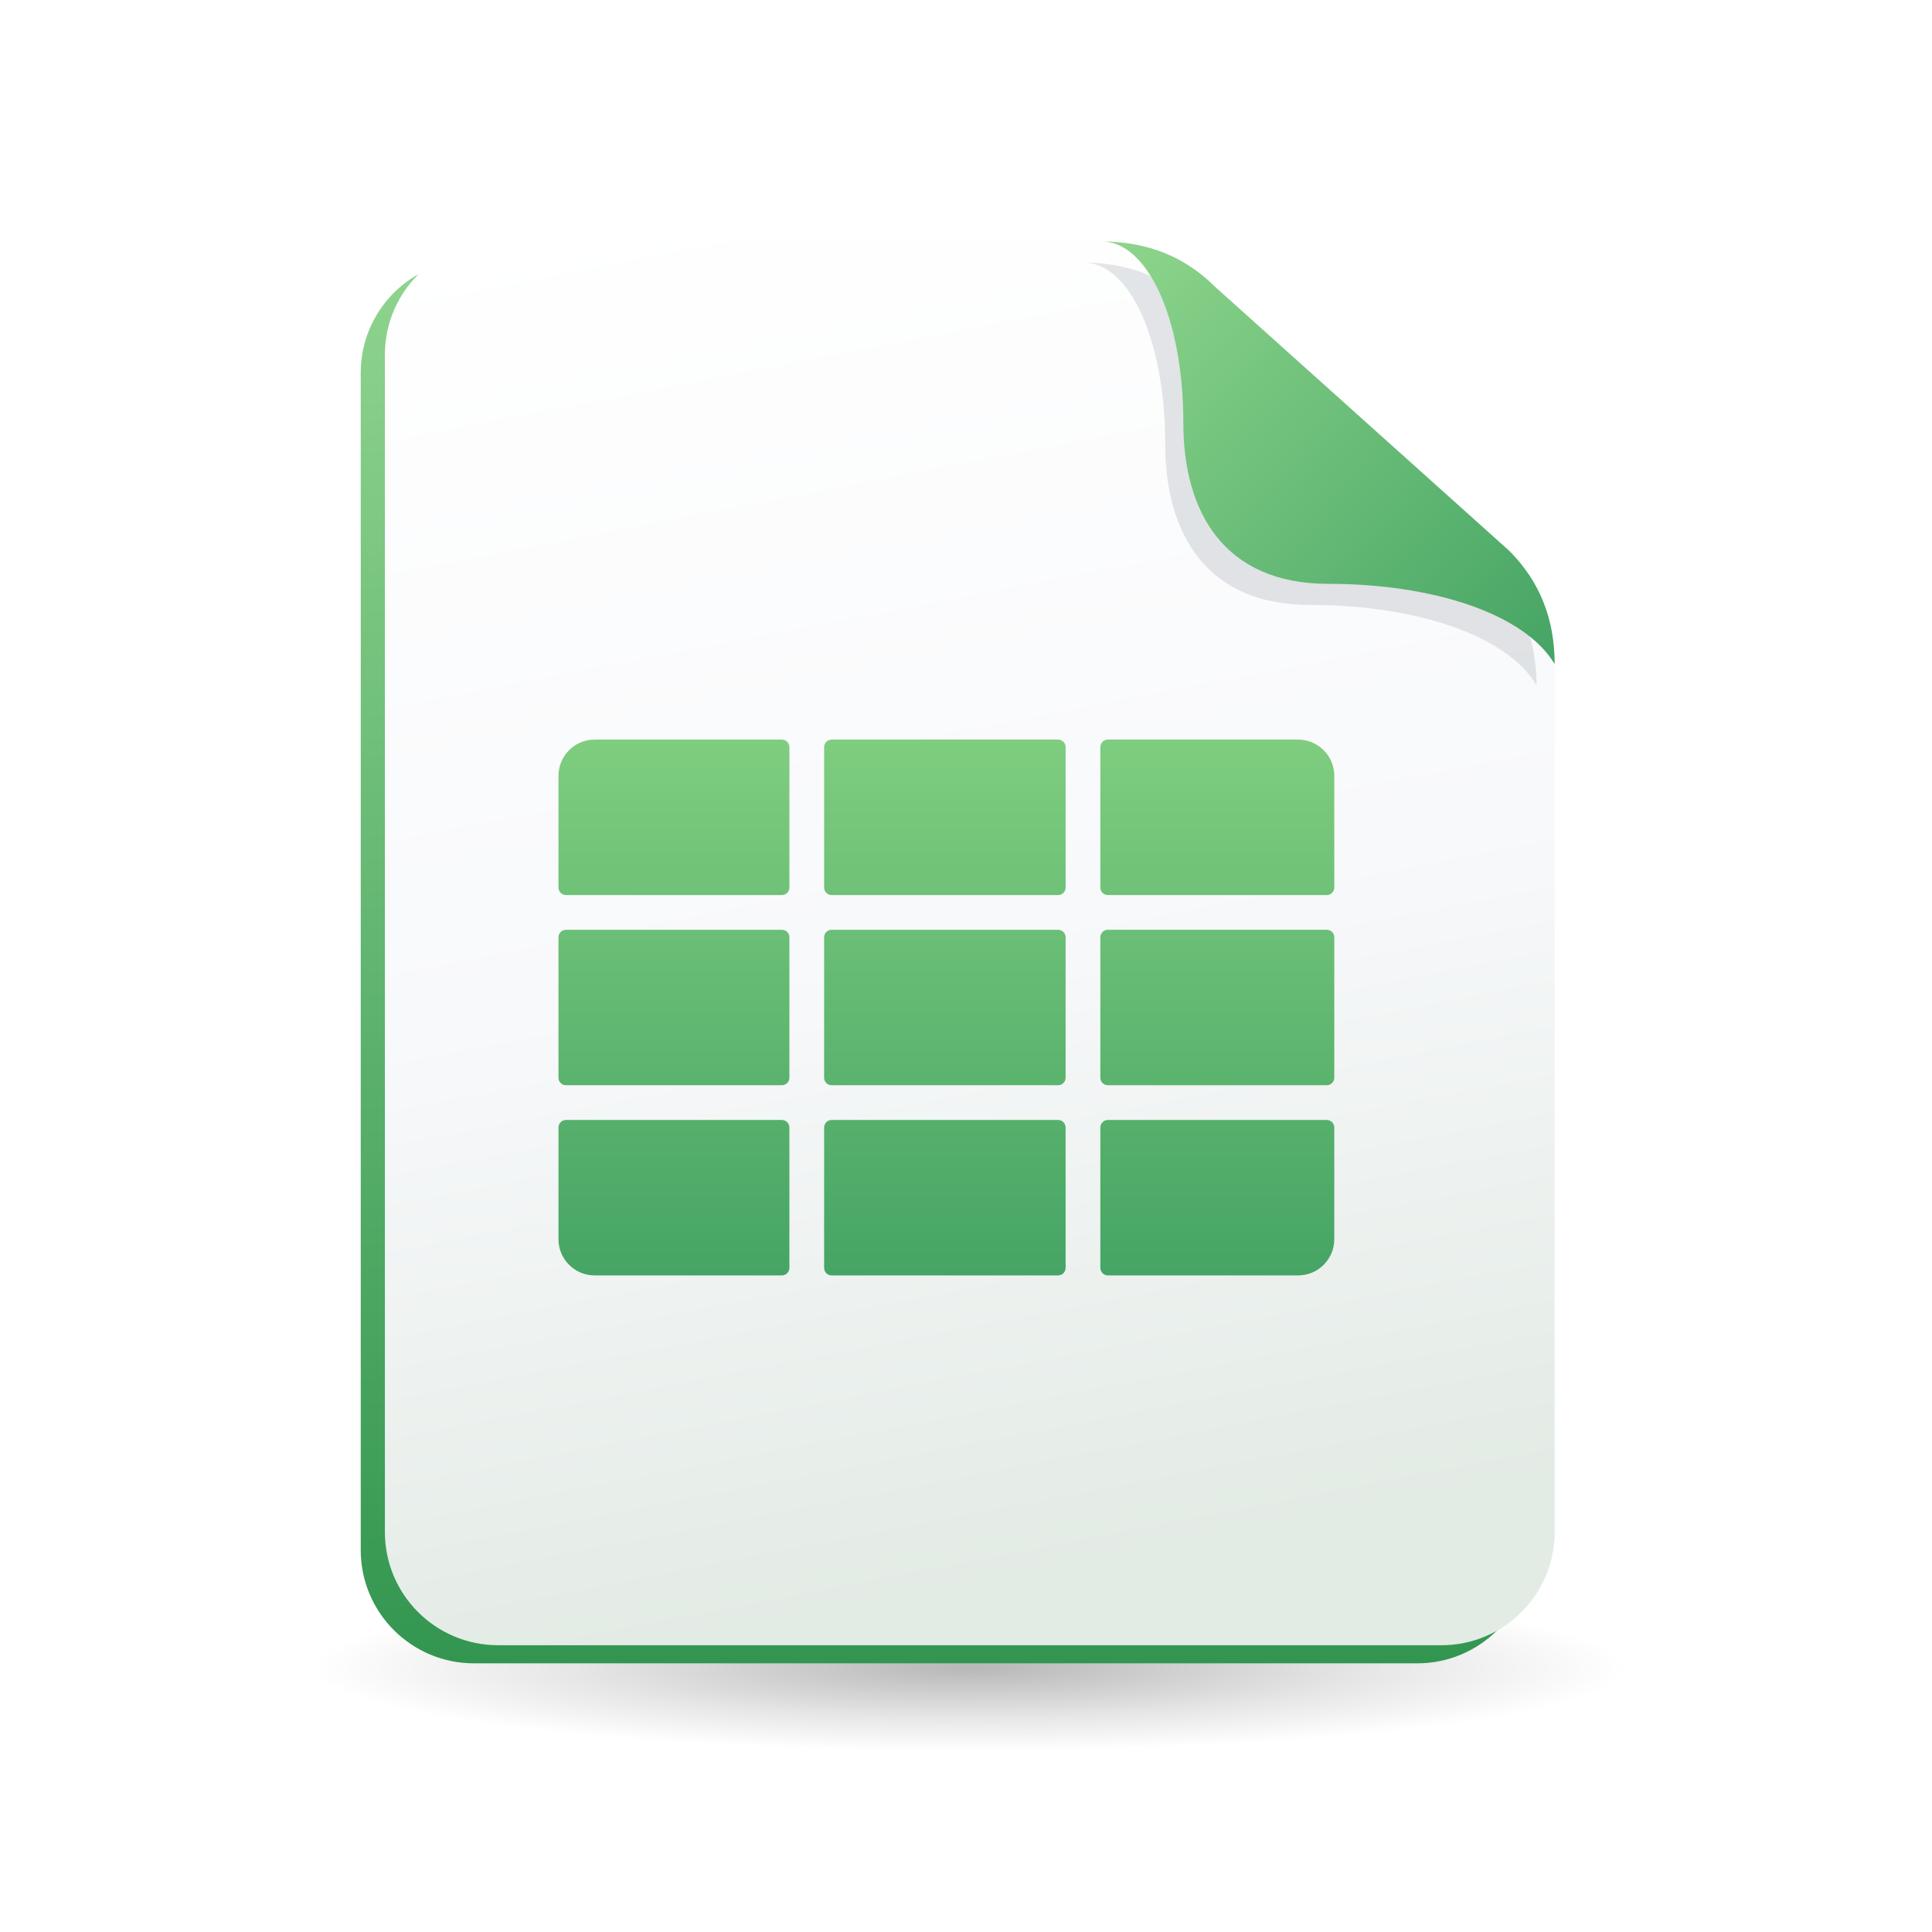
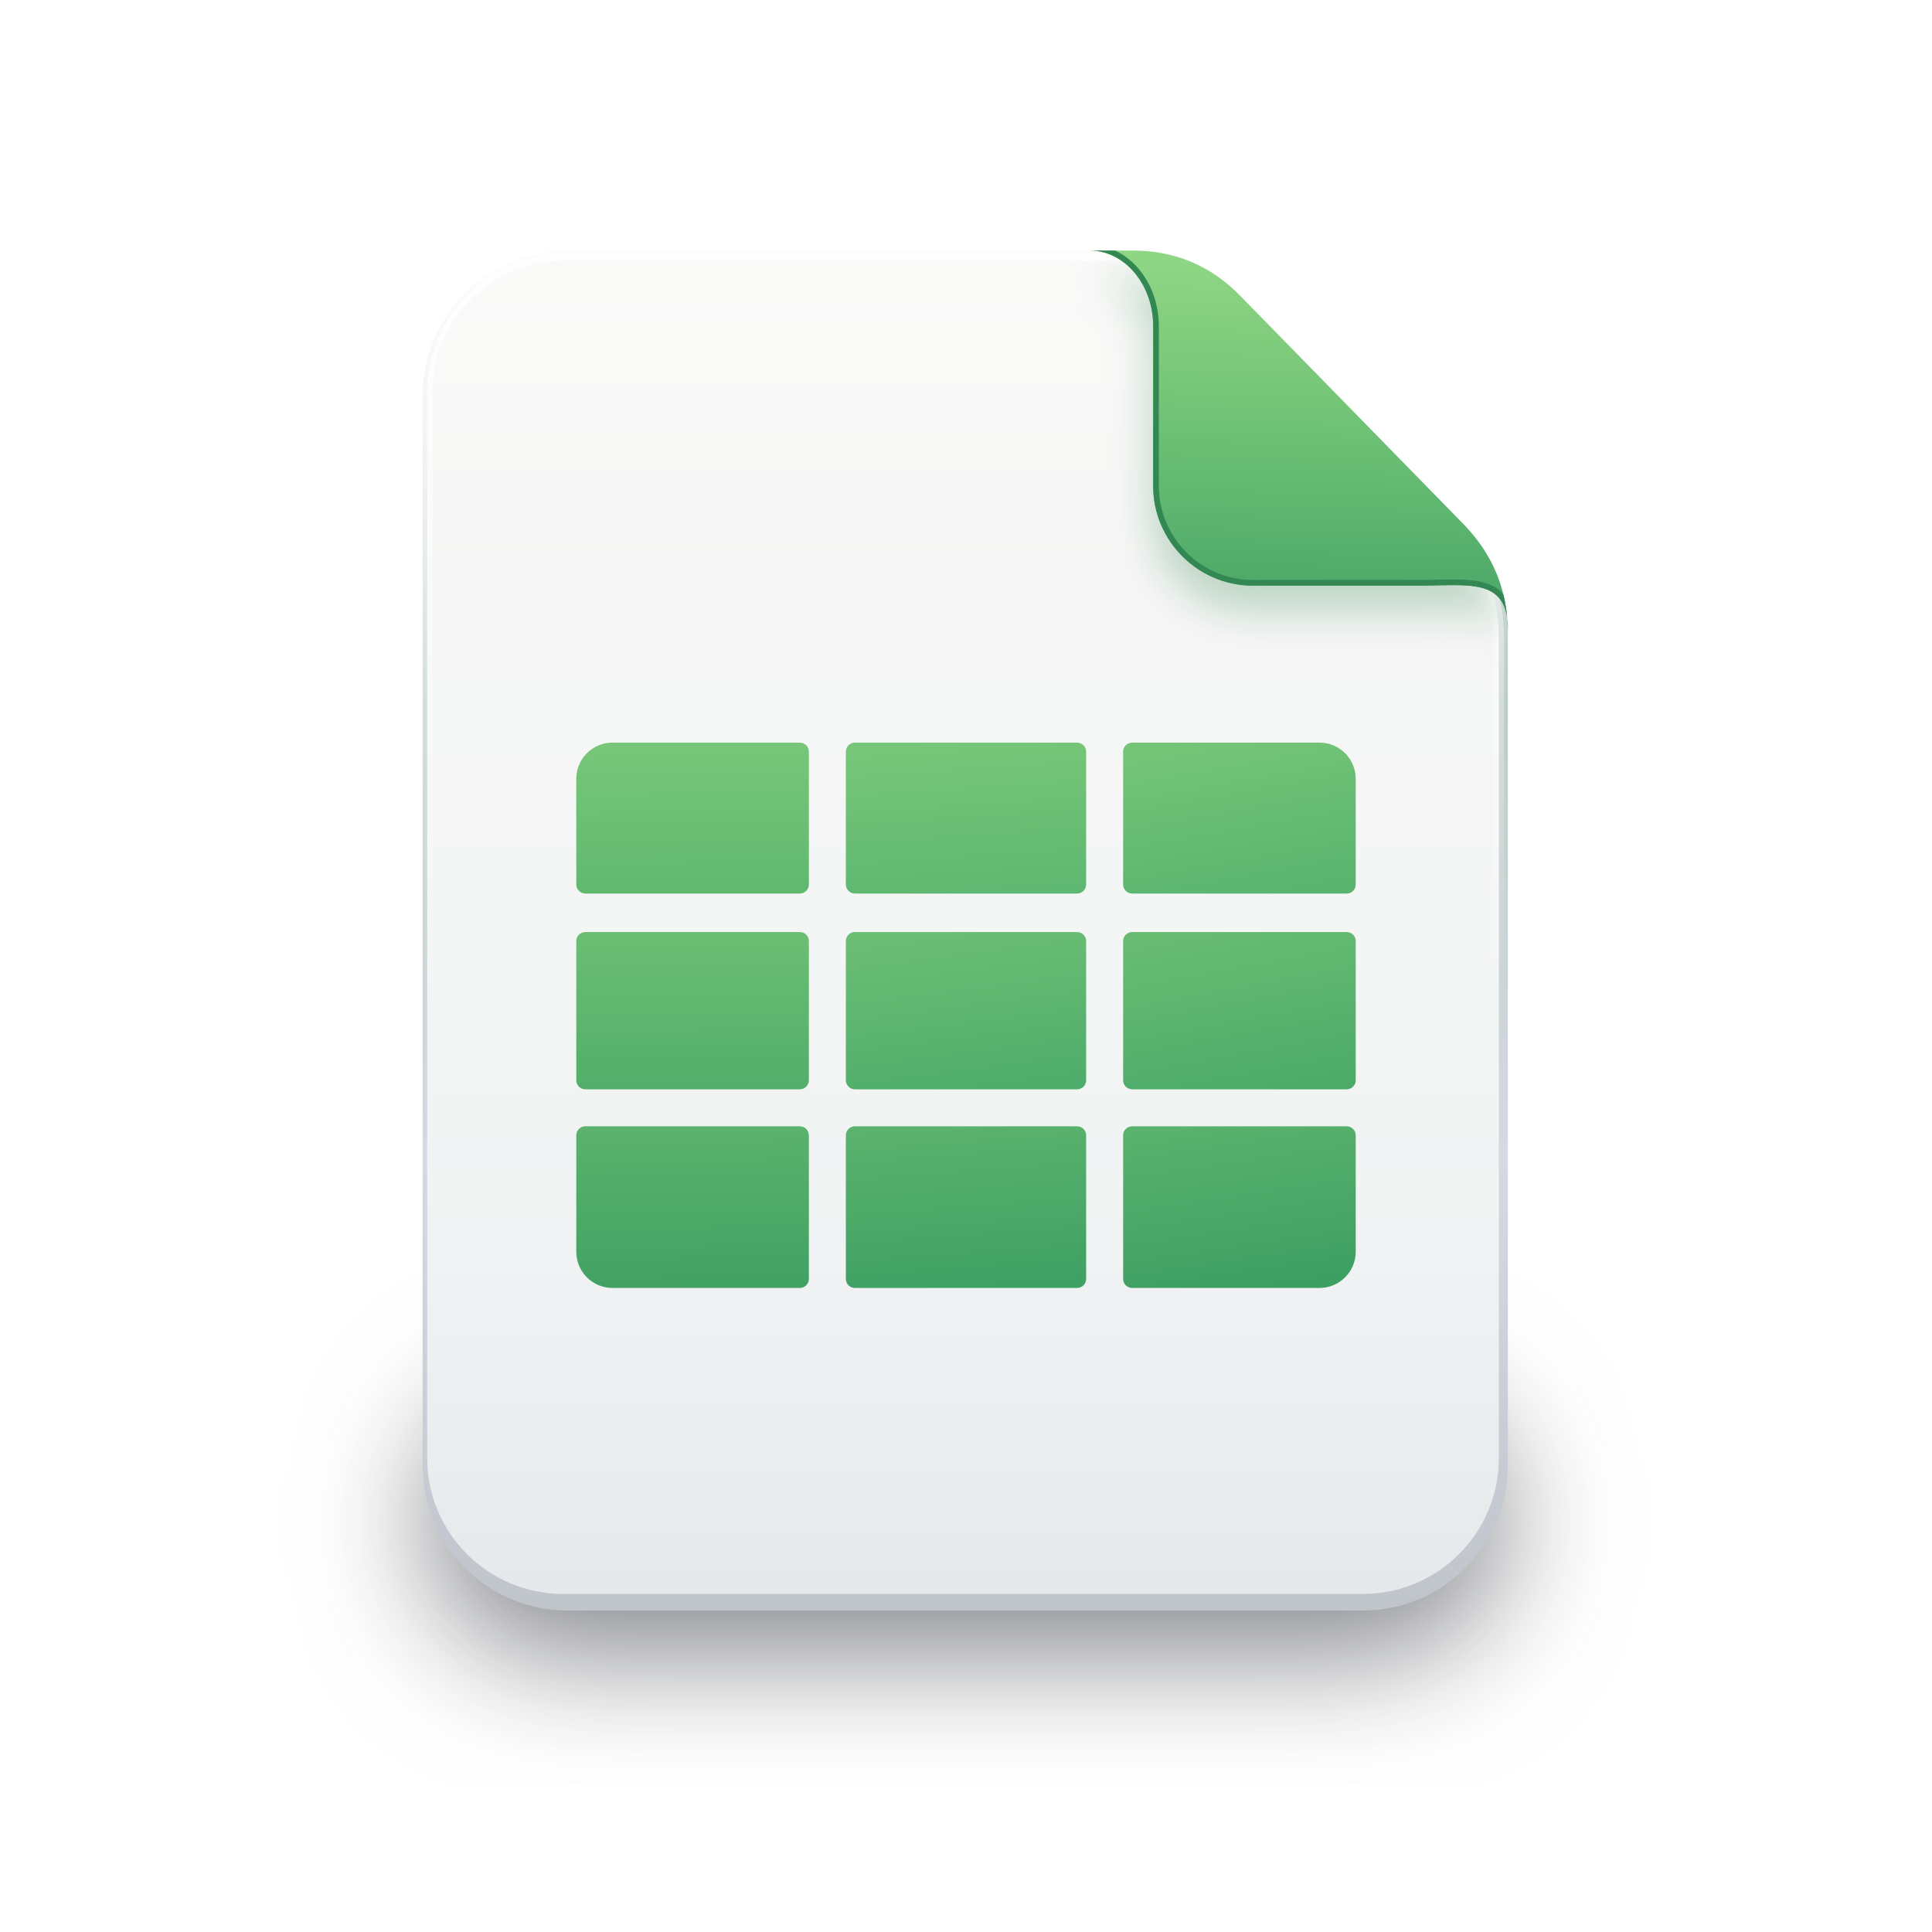
<svg xmlns="http://www.w3.org/2000/svg" width="128" height="128" viewBox="0 0 128 128">
  <defs>
-     <radialGradient id="s1" cx="0" cy="0" r="1" gradientUnits="userSpaceOnUse" gradientTransform="translate(64.25 110.5) scale(43.4 5.5)">
-       <stop offset="0" stop-color="#000000" stop-opacity="0.28" />
-       <stop offset="0.6" stop-color="#000000" stop-opacity="0.098" />
-       <stop offset="1" stop-color="#000000" stop-opacity="0" />
-     </radialGradient>
-     <linearGradient id="g2" x1="25.5" y1="16" x2="25.5" y2="109" gradientUnits="userSpaceOnUse">
-       <stop offset="0" stop-color="#8fd48f" />
-       <stop offset="1" stop-color="#339650" />
+     <filter id="tfb1" x="-50%" y="-50%" width="200%" height="200%" color-interpolation-filters="sRGB">
+       <feGaussianBlur stdDeviation="4.21" />
+     </filter>
+     <linearGradient id="tf1" x1="70.08" y1="16.74" x2="70.08" y2="106.46" gradientUnits="userSpaceOnUse">
+       <stop offset="0" stop-color="#ebefed" />
+       <stop offset="0.33" stop-color="#bdcdc7" />
+       <stop offset="0.67" stop-color="#d6d9e2" />
+       <stop offset="1" stop-color="#c0c5cc" />
    </linearGradient>
-     <linearGradient id="g3" x1="25.5" y1="16" x2="43.5" y2="109" gradientUnits="userSpaceOnUse">
-       <stop offset="0" stop-color="#ffffff" />
-       <stop offset="0.55" stop-color="#f8f9fb" />
-       <stop offset="1" stop-color="#e3ebe5" />
+     <linearGradient id="tf2" x1="60.9" y1="17.45" x2="60.9" y2="105.14" gradientUnits="userSpaceOnUse">
+       <stop offset="0" stop-color="#fafaf9" />
+       <stop offset="0.25" stop-color="#f6f6f6" />
+       <stop offset="0.5" stop-color="#f4f6f5" />
+       <stop offset="0.75" stop-color="#f1f2f3" />
+       <stop offset="1" stop-color="#e6e8eb" />
    </linearGradient>
-     <linearGradient id="g4" x1="73" y1="16" x2="103" y2="44" gradientUnits="userSpaceOnUse">
-       <stop offset="0" stop-color="#8fd68c" />
-       <stop offset="1" stop-color="#45a464" />
+     <linearGradient id="tf3" x1="0" y1="16.6" x2="0" y2="106.7" gradientUnits="userSpaceOnUse">
+       <stop offset="0" stop-color="#ffffff" stop-opacity="0.85" />
+       <stop offset="0.55" stop-color="#ffffff" stop-opacity="0" />
    </linearGradient>
-     <linearGradient id="g5" x1="0" y1="49" x2="0" y2="85" gradientUnits="userSpaceOnUse">
-       <stop offset="0" stop-color="#7fcd7f" />
-       <stop offset="1" stop-color="#45a464" />
+     <filter id="tfb2" x="-50%" y="-50%" width="200%" height="200%" color-interpolation-filters="sRGB">
+       <feGaussianBlur stdDeviation="1.31" />
+     </filter>
+     <clipPath id="tfc6">
+       <path d="M37.4 16.9L75.05 16.9Q79.25 16.9 82.14 19.95L96.41 35Q99.3 38.05 99.3 42.25V96.6A9 9 0 0 1 90.3 105.6H37.3A9 9 0 0 1 28.3 96.6V26A9.1 9.1 0 0 1 37.4 16.9Z" />
+     </clipPath>
+     <linearGradient id="tf4" x1="84.42" y1="38.34" x2="84.98" y2="17.37" gradientUnits="userSpaceOnUse">
+       <stop offset="0" stop-color="#50aa6a" />
+       <stop offset="0.33" stop-color="#64bb71" />
+       <stop offset="0.67" stop-color="#7cc97b" />
+       <stop offset="1" stop-color="#8ed684" />
+     </linearGradient>
+     <clipPath id="tfc8">
+       <path d="M72.2 16.6L75.05 16.6Q79.25 16.6 82.18 19.61L96.97 34.74Q99.9 37.75 99.9 41.95V41.5C99.8 38.26 97.25 38.8 94 38.8L83 38.8C79.37 38.8 76.4 35.83 76.4 32.2V21.6C76.4 18.85 74.51 16.6 72.2 16.6Z" />
+     </clipPath>
+     <linearGradient id="tf5" x1="45.95" y1="58.86" x2="45.8" y2="49.46" gradientUnits="userSpaceOnUse">
+       <stop offset="0" stop-color="#61b970" />
+       <stop offset="1" stop-color="#77c679" />
+     </linearGradient>
+     <linearGradient id="tf6" x1="64.29" y1="59.14" x2="63.6" y2="49.16" gradientUnits="userSpaceOnUse">
+       <stop offset="0" stop-color="#5fb871" />
+       <stop offset="1" stop-color="#77c679" />
+     </linearGradient>
+     <linearGradient id="tf7" x1="83" y1="59.67" x2="81.04" y2="48.64" gradientUnits="userSpaceOnUse">
+       <stop offset="0" stop-color="#59b46e" />
+       <stop offset="1" stop-color="#75c578" />
+     </linearGradient>
+     <linearGradient id="tf8" x1="45.84" y1="71.77" x2="45.82" y2="62.05" gradientUnits="userSpaceOnUse">
+       <stop offset="0" stop-color="#53af6b" />
+       <stop offset="1" stop-color="#6bbd73" />
+     </linearGradient>
+     <linearGradient id="tf9" x1="64.66" y1="72.41" x2="63.24" y2="61.4" gradientUnits="userSpaceOnUse">
+       <stop offset="0" stop-color="#4fad6b" />
+       <stop offset="1" stop-color="#6bbe74" />
+     </linearGradient>
+     <linearGradient id="tf10" x1="83.13" y1="72.64" x2="81" y2="61.17" gradientUnits="userSpaceOnUse">
+       <stop offset="0" stop-color="#4dab6a" />
+       <stop offset="1" stop-color="#68bc72" />
+     </linearGradient>
+     <linearGradient id="tf11" x1="45.96" y1="85" x2="45.79" y2="74.85" gradientUnits="userSpaceOnUse">
+       <stop offset="0" stop-color="#42a264" />
+       <stop offset="1" stop-color="#5ab26c" />
+     </linearGradient>
+     <linearGradient id="tf12" x1="64.36" y1="85.31" x2="63.53" y2="74.54" gradientUnits="userSpaceOnUse">
+       <stop offset="0" stop-color="#3fa164" />
+       <stop offset="1" stop-color="#5ab26d" />
+     </linearGradient>
+     <linearGradient id="tf13" x1="82.85" y1="85.46" x2="81.19" y2="74.22" gradientUnits="userSpaceOnUse">
+       <stop offset="0" stop-color="#3e9f63" />
+       <stop offset="1" stop-color="#59b26d" />
    </linearGradient>
  </defs>
-   <ellipse cx="64.25" cy="110.5" rx="43.4" ry="5.5" fill="url(#s1)" />
-   <path d="M33 16H73C76 16 78.5 17 80.5 19L100 36.5C102 38.5 103 41 103 44V101.5A7.5 7.5 0 0 1 95.5 109H33A7.5 7.5 0 0 1 25.5 101.5V23.5A7.5 7.5 0 0 1 33 16Z" fill="url(#g2)" transform="translate(-1.6 1.2)" />
-   <path d="M33 16H73C76 16 78.5 17 80.5 19L100 36.5C102 38.5 103 41 103 44V101.5A7.5 7.5 0 0 1 95.5 109H33A7.5 7.5 0 0 1 25.5 101.5V23.5A7.5 7.5 0 0 1 33 16Z" fill="url(#g3)" />
-   <path d="M73 16C76 16 78.5 17 80.5 19L100 36.5C102 38.5 103 41 103 44C101 40.64 94.9 38.68 88 38.68C81.1 38.68 78.4 33.92 78.4 28.04C78.4 21.04 76 16 73 16Z" fill="#1c2a40" fill-opacity="0.12" transform="translate(-1.2 1.4)" />
-   <path d="M73 16C76 16 78.5 17 80.5 19L100 36.5C102 38.5 103 41 103 44C101 40.64 94.9 38.68 88 38.68C81.1 38.68 78.4 33.92 78.4 28.04C78.4 21.04 76 16 73 16Z" fill="url(#g4)" />
-   <path d="M39.4 49 H51.8 A0.5 0.5 0 0 1 52.3 49.5 V58.8 A0.5 0.5 0 0 1 51.8 59.3 H37.5 A0.5 0.5 0 0 1 37 58.8 V51.4 A2.4 2.4 0 0 1 39.4 49 Z" fill="url(#g5)" />
-   <path d="M55.1 49 H70.1 A0.5 0.5 0 0 1 70.6 49.5 V58.8 A0.5 0.5 0 0 1 70.1 59.3 H55.1 A0.5 0.5 0 0 1 54.6 58.8 V49.5 A0.5 0.5 0 0 1 55.1 49 Z" fill="url(#g5)" />
-   <path d="M73.4 49 H86 A2.4 2.4 0 0 1 88.4 51.4 V58.8 A0.5 0.5 0 0 1 87.9 59.3 H73.4 A0.5 0.5 0 0 1 72.9 58.8 V49.5 A0.5 0.5 0 0 1 73.4 49 Z" fill="url(#g5)" />
-   <path d="M37.5 61.6 H51.8 A0.5 0.5 0 0 1 52.3 62.1 V71.4 A0.5 0.5 0 0 1 51.8 71.9 H37.5 A0.5 0.5 0 0 1 37 71.4 V62.1 A0.5 0.5 0 0 1 37.5 61.6 Z" fill="url(#g5)" />
-   <path d="M55.1 61.6 H70.1 A0.5 0.5 0 0 1 70.6 62.1 V71.4 A0.5 0.5 0 0 1 70.1 71.9 H55.1 A0.5 0.5 0 0 1 54.6 71.4 V62.1 A0.5 0.5 0 0 1 55.1 61.6 Z" fill="url(#g5)" />
-   <path d="M73.4 61.6 H87.9 A0.5 0.5 0 0 1 88.4 62.1 V71.4 A0.5 0.5 0 0 1 87.9 71.9 H73.4 A0.5 0.5 0 0 1 72.9 71.4 V62.1 A0.5 0.5 0 0 1 73.4 61.6 Z" fill="url(#g5)" />
-   <path d="M37.5 74.2 H51.8 A0.5 0.5 0 0 1 52.3 74.7 V84 A0.5 0.5 0 0 1 51.8 84.5 H39.4 A2.4 2.4 0 0 1 37 82.1 V74.7 A0.5 0.5 0 0 1 37.5 74.2 Z" fill="url(#g5)" />
-   <path d="M55.1 74.2 H70.1 A0.5 0.5 0 0 1 70.6 74.7 V84 A0.5 0.5 0 0 1 70.1 84.5 H55.1 A0.5 0.5 0 0 1 54.6 84 V74.7 A0.5 0.5 0 0 1 55.1 74.2 Z" fill="url(#g5)" />
-   <path d="M73.4 74.2 H87.9 A0.5 0.5 0 0 1 88.4 74.7 V82.1 A2.4 2.4 0 0 1 86 84.5 H73.4 A0.5 0.5 0 0 1 72.9 84 V74.7 A0.5 0.5 0 0 1 73.4 74.2 Z" fill="url(#g5)" />
+   <path d="M37.1 92.17H90.8A8.69 8.69 0 0 1 99.48 100.85V100.85A8.69 8.69 0 0 1 90.8 109.54H37.1A8.69 8.69 0 0 1 28.42 100.85V100.85A8.69 8.69 0 0 1 37.1 92.17Z" fill="#1d2028" filter="url(#tfb1)" opacity="0.54" />
+   <path d="M37.6 16.6L75.05 16.6Q79.25 16.6 82.18 19.61L96.97 34.74Q99.9 37.75 99.9 41.95V97.1A9.6 9.6 0 0 1 90.3 106.7H37.6A9.6 9.6 0 0 1 28 97.1V26.2A9.6 9.6 0 0 1 37.6 16.6Z" fill="url(#tf1)" />
+   <path d="M37.4 16.9L75.05 16.9Q79.25 16.9 82.14 19.95L96.41 35Q99.3 38.05 99.3 42.25V96.6A9 9 0 0 1 90.3 105.6H37.3A9 9 0 0 1 28.3 96.6V26A9.1 9.1 0 0 1 37.4 16.9Z" fill="url(#tf2)" />
+   <path d="M37.4 16.9L75.05 16.9Q79.25 16.9 82.14 19.95L96.41 35Q99.3 38.05 99.3 42.25V96.6A9 9 0 0 1 90.3 105.6H37.3A9 9 0 0 1 28.3 96.6V26A9.1 9.1 0 0 1 37.4 16.9Z" fill="none" stroke="url(#tf3)" stroke-width="0.7" />
+   <g clip-path="url(#tfc6)">
+     <path d="M72.2 16.6L75.05 16.6Q79.25 16.6 82.18 19.61L96.97 34.74Q99.9 37.75 99.9 41.95V41.5C99.8 38.26 97.25 38.8 94 38.8L83 38.8C79.37 38.8 76.4 35.83 76.4 32.2V21.6C76.4 18.85 74.51 16.6 72.2 16.6Z" fill="#1d7a3a" filter="url(#tfb2)" opacity="0.26" transform="translate(-0.22 1.76)" />
+   </g>
+   <path d="M72.2 16.6L75.05 16.6Q79.25 16.6 82.18 19.61L96.97 34.74Q99.9 37.75 99.9 41.95V41.5C99.8 38.26 97.25 38.8 94 38.8L83 38.8C79.37 38.8 76.4 35.83 76.4 32.2V21.6C76.4 18.85 74.51 16.6 72.2 16.6Z" fill="url(#tf4)" />
+   <g clip-path="url(#tfc8)">
+     <path d="M99.9 41.5C99.8 38.26 97.25 38.8 94 38.8L83 38.8C79.37 38.8 76.4 35.83 76.4 32.2V21.6C76.4 18.85 74.51 16.6 72.2 16.6" fill="none" stroke="#338753" stroke-width="0.75" />
+   </g>
+   <path d="M40.58 49.2H52.99A0.6 0.6 0 0 1 53.59 49.8V58.6A0.6 0.6 0 0 1 52.99 59.2H38.78A0.6 0.6 0 0 1 38.18 58.6V51.6A2.4 2.4 0 0 1 40.58 49.2Z" fill="url(#tf5)" />
+   <path d="M56.64 49.2H71.36A0.6 0.6 0 0 1 71.96 49.8V58.6A0.6 0.6 0 0 1 71.36 59.2H56.64A0.6 0.6 0 0 1 56.04 58.6V49.8A0.6 0.6 0 0 1 56.64 49.2Z" fill="url(#tf6)" />
+   <path d="M75.01 49.2H87.42A2.4 2.4 0 0 1 89.82 51.6V58.6A0.6 0.6 0 0 1 89.22 59.2H75.01A0.6 0.6 0 0 1 74.41 58.6V49.8A0.6 0.6 0 0 1 75.01 49.2Z" fill="url(#tf7)" />
+   <path d="M38.78 61.75H52.99A0.6 0.6 0 0 1 53.59 62.35V71.57A0.6 0.6 0 0 1 52.99 72.17H38.78A0.6 0.6 0 0 1 38.18 71.57V62.35A0.6 0.6 0 0 1 38.78 61.75Z" fill="url(#tf8)" />
+   <path d="M56.64 61.75H71.36A0.6 0.6 0 0 1 71.96 62.35V71.57A0.6 0.6 0 0 1 71.36 72.17H56.64A0.6 0.6 0 0 1 56.04 71.57V62.35A0.6 0.6 0 0 1 56.64 61.75Z" fill="url(#tf9)" />
+   <path d="M75.01 61.75H89.22A0.6 0.6 0 0 1 89.82 62.35V71.57A0.6 0.6 0 0 1 89.22 72.17H75.01A0.6 0.6 0 0 1 74.41 71.57V62.35A0.6 0.6 0 0 1 75.01 61.75Z" fill="url(#tf10)" />
+   <path d="M38.78 74.62H52.99A0.6 0.6 0 0 1 53.59 75.22V84.73A0.6 0.6 0 0 1 52.99 85.33H40.58A2.4 2.4 0 0 1 38.18 82.93V75.22A0.6 0.6 0 0 1 38.78 74.62Z" fill="url(#tf11)" />
+   <path d="M56.64 74.62H71.36A0.6 0.6 0 0 1 71.96 75.22V84.73A0.6 0.6 0 0 1 71.36 85.33H56.64A0.6 0.6 0 0 1 56.04 84.73V75.22A0.6 0.6 0 0 1 56.64 74.62Z" fill="url(#tf12)" />
+   <path d="M75.01 74.62H89.22A0.6 0.6 0 0 1 89.82 75.22V82.93A2.4 2.4 0 0 1 87.42 85.33H75.01A0.6 0.6 0 0 1 74.41 84.73V75.22A0.6 0.6 0 0 1 75.01 74.62Z" fill="url(#tf13)" />
</svg>
